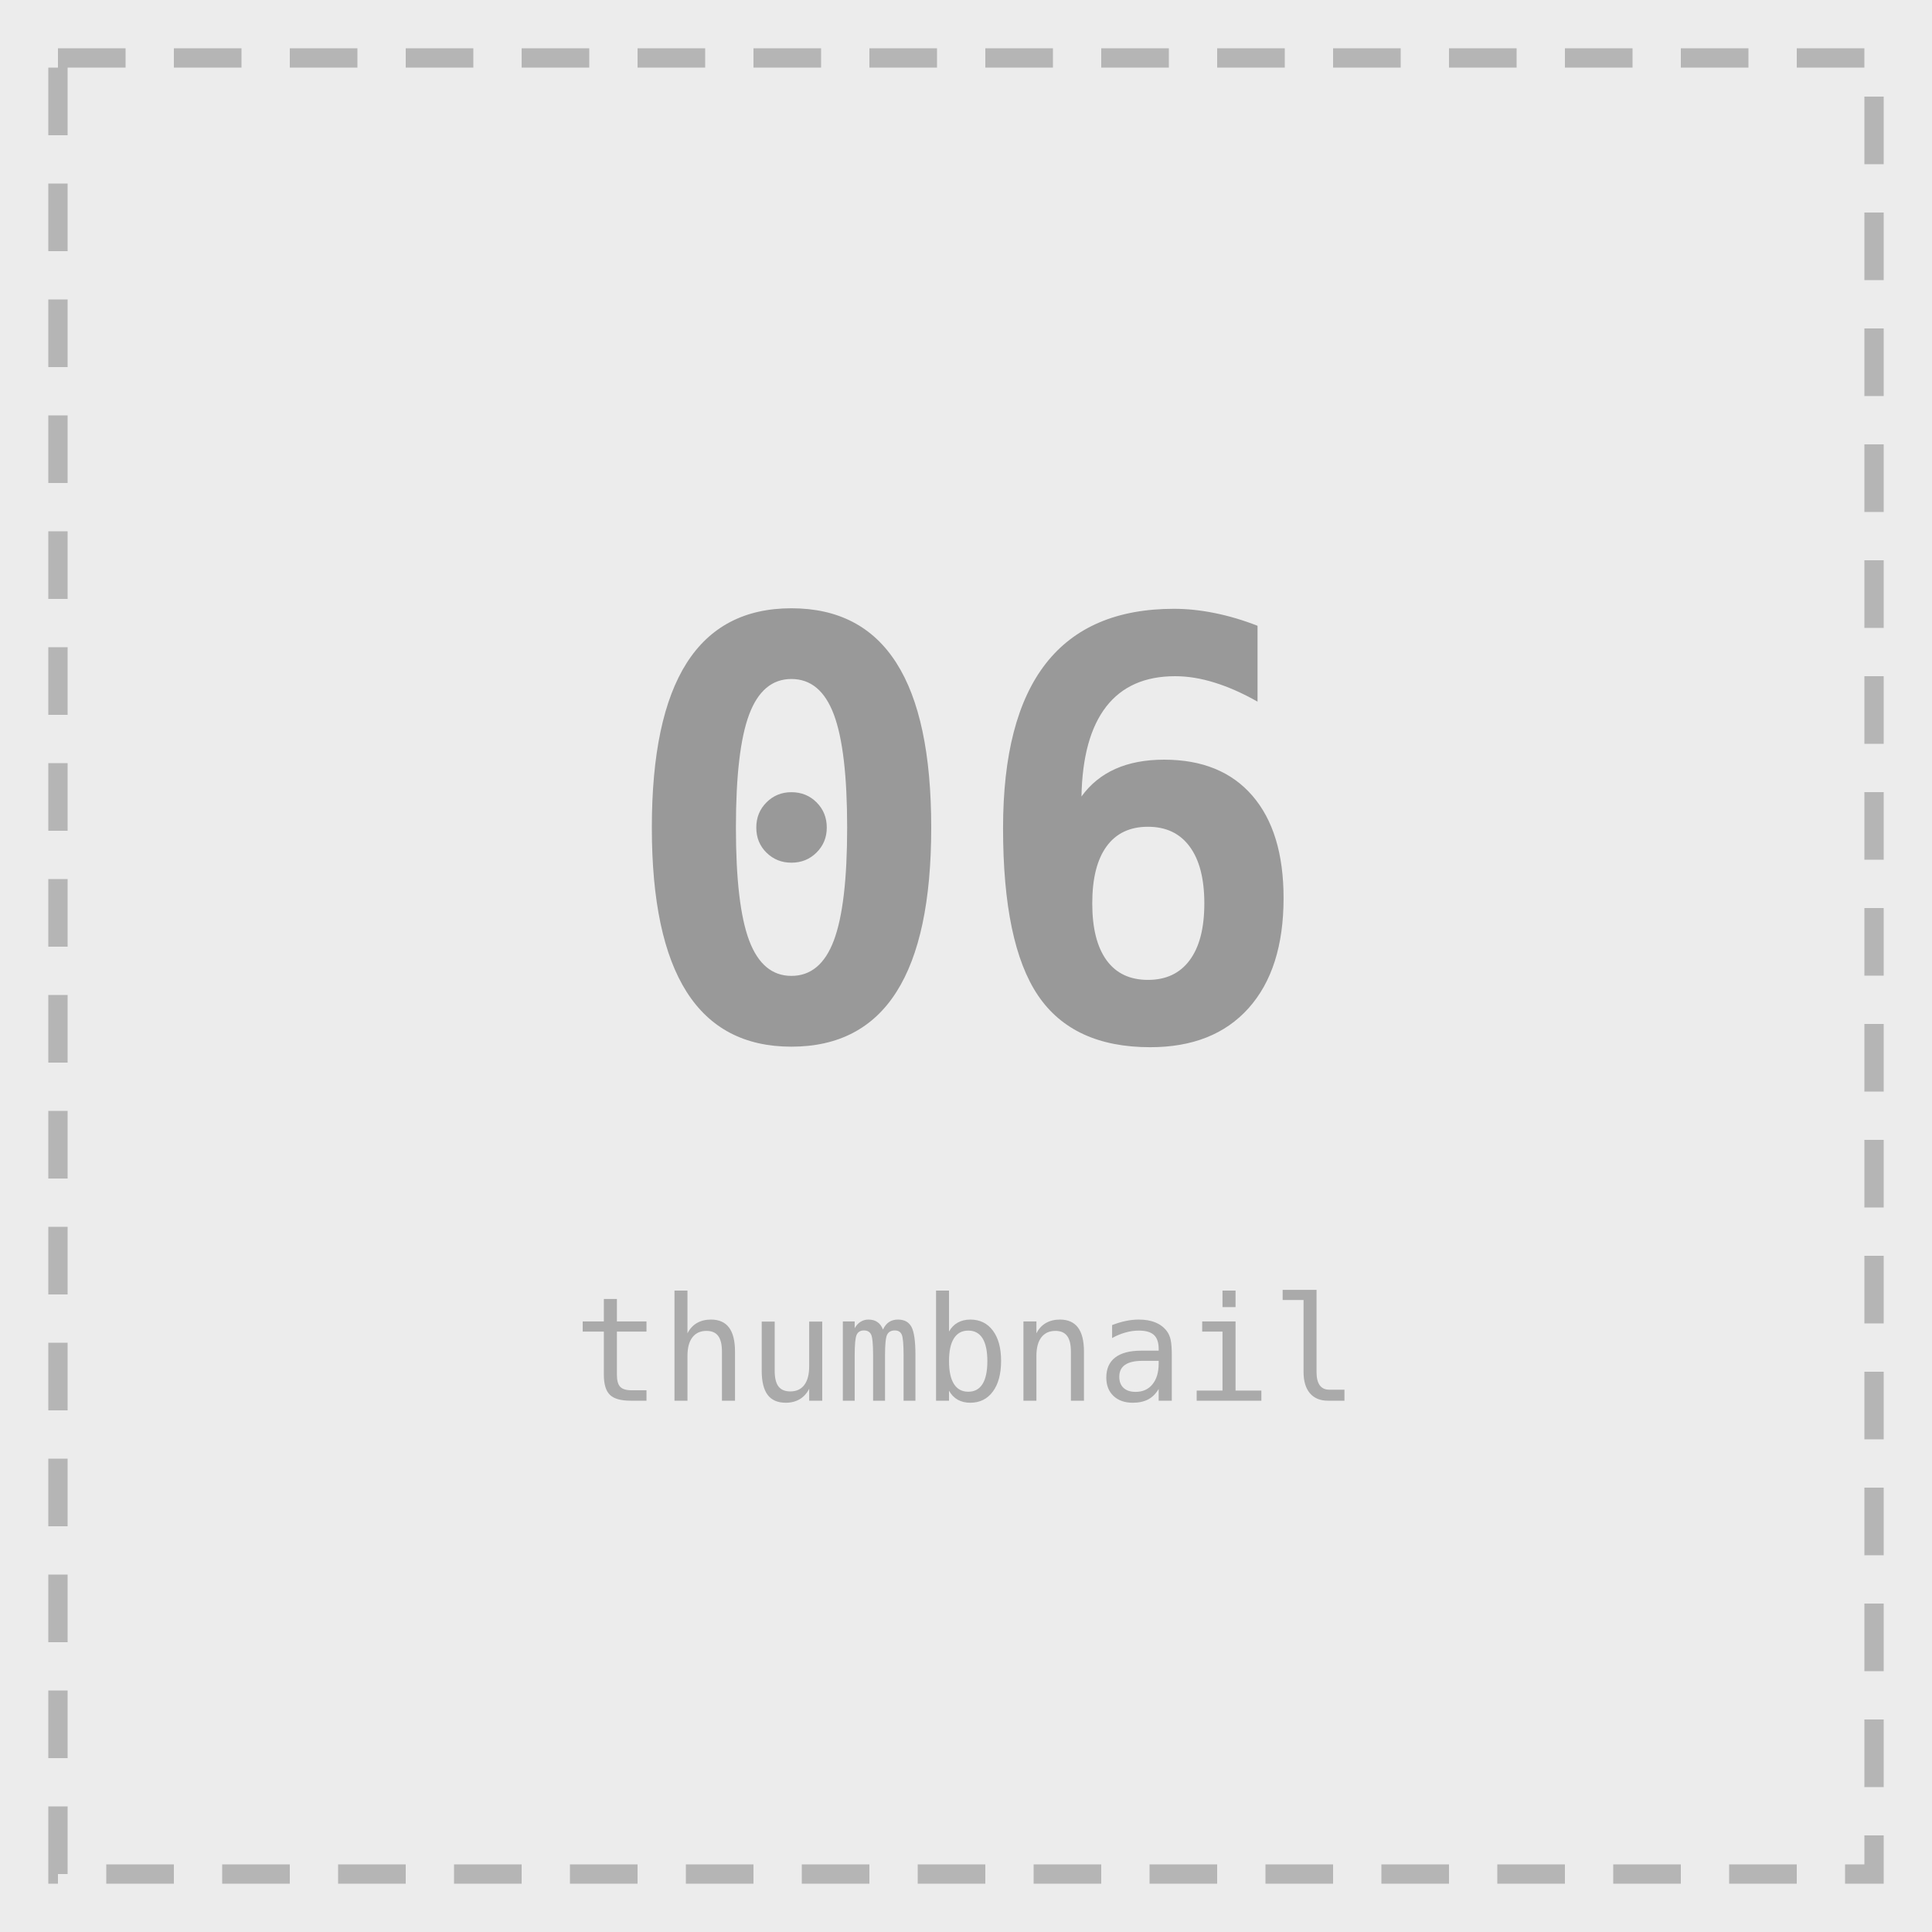
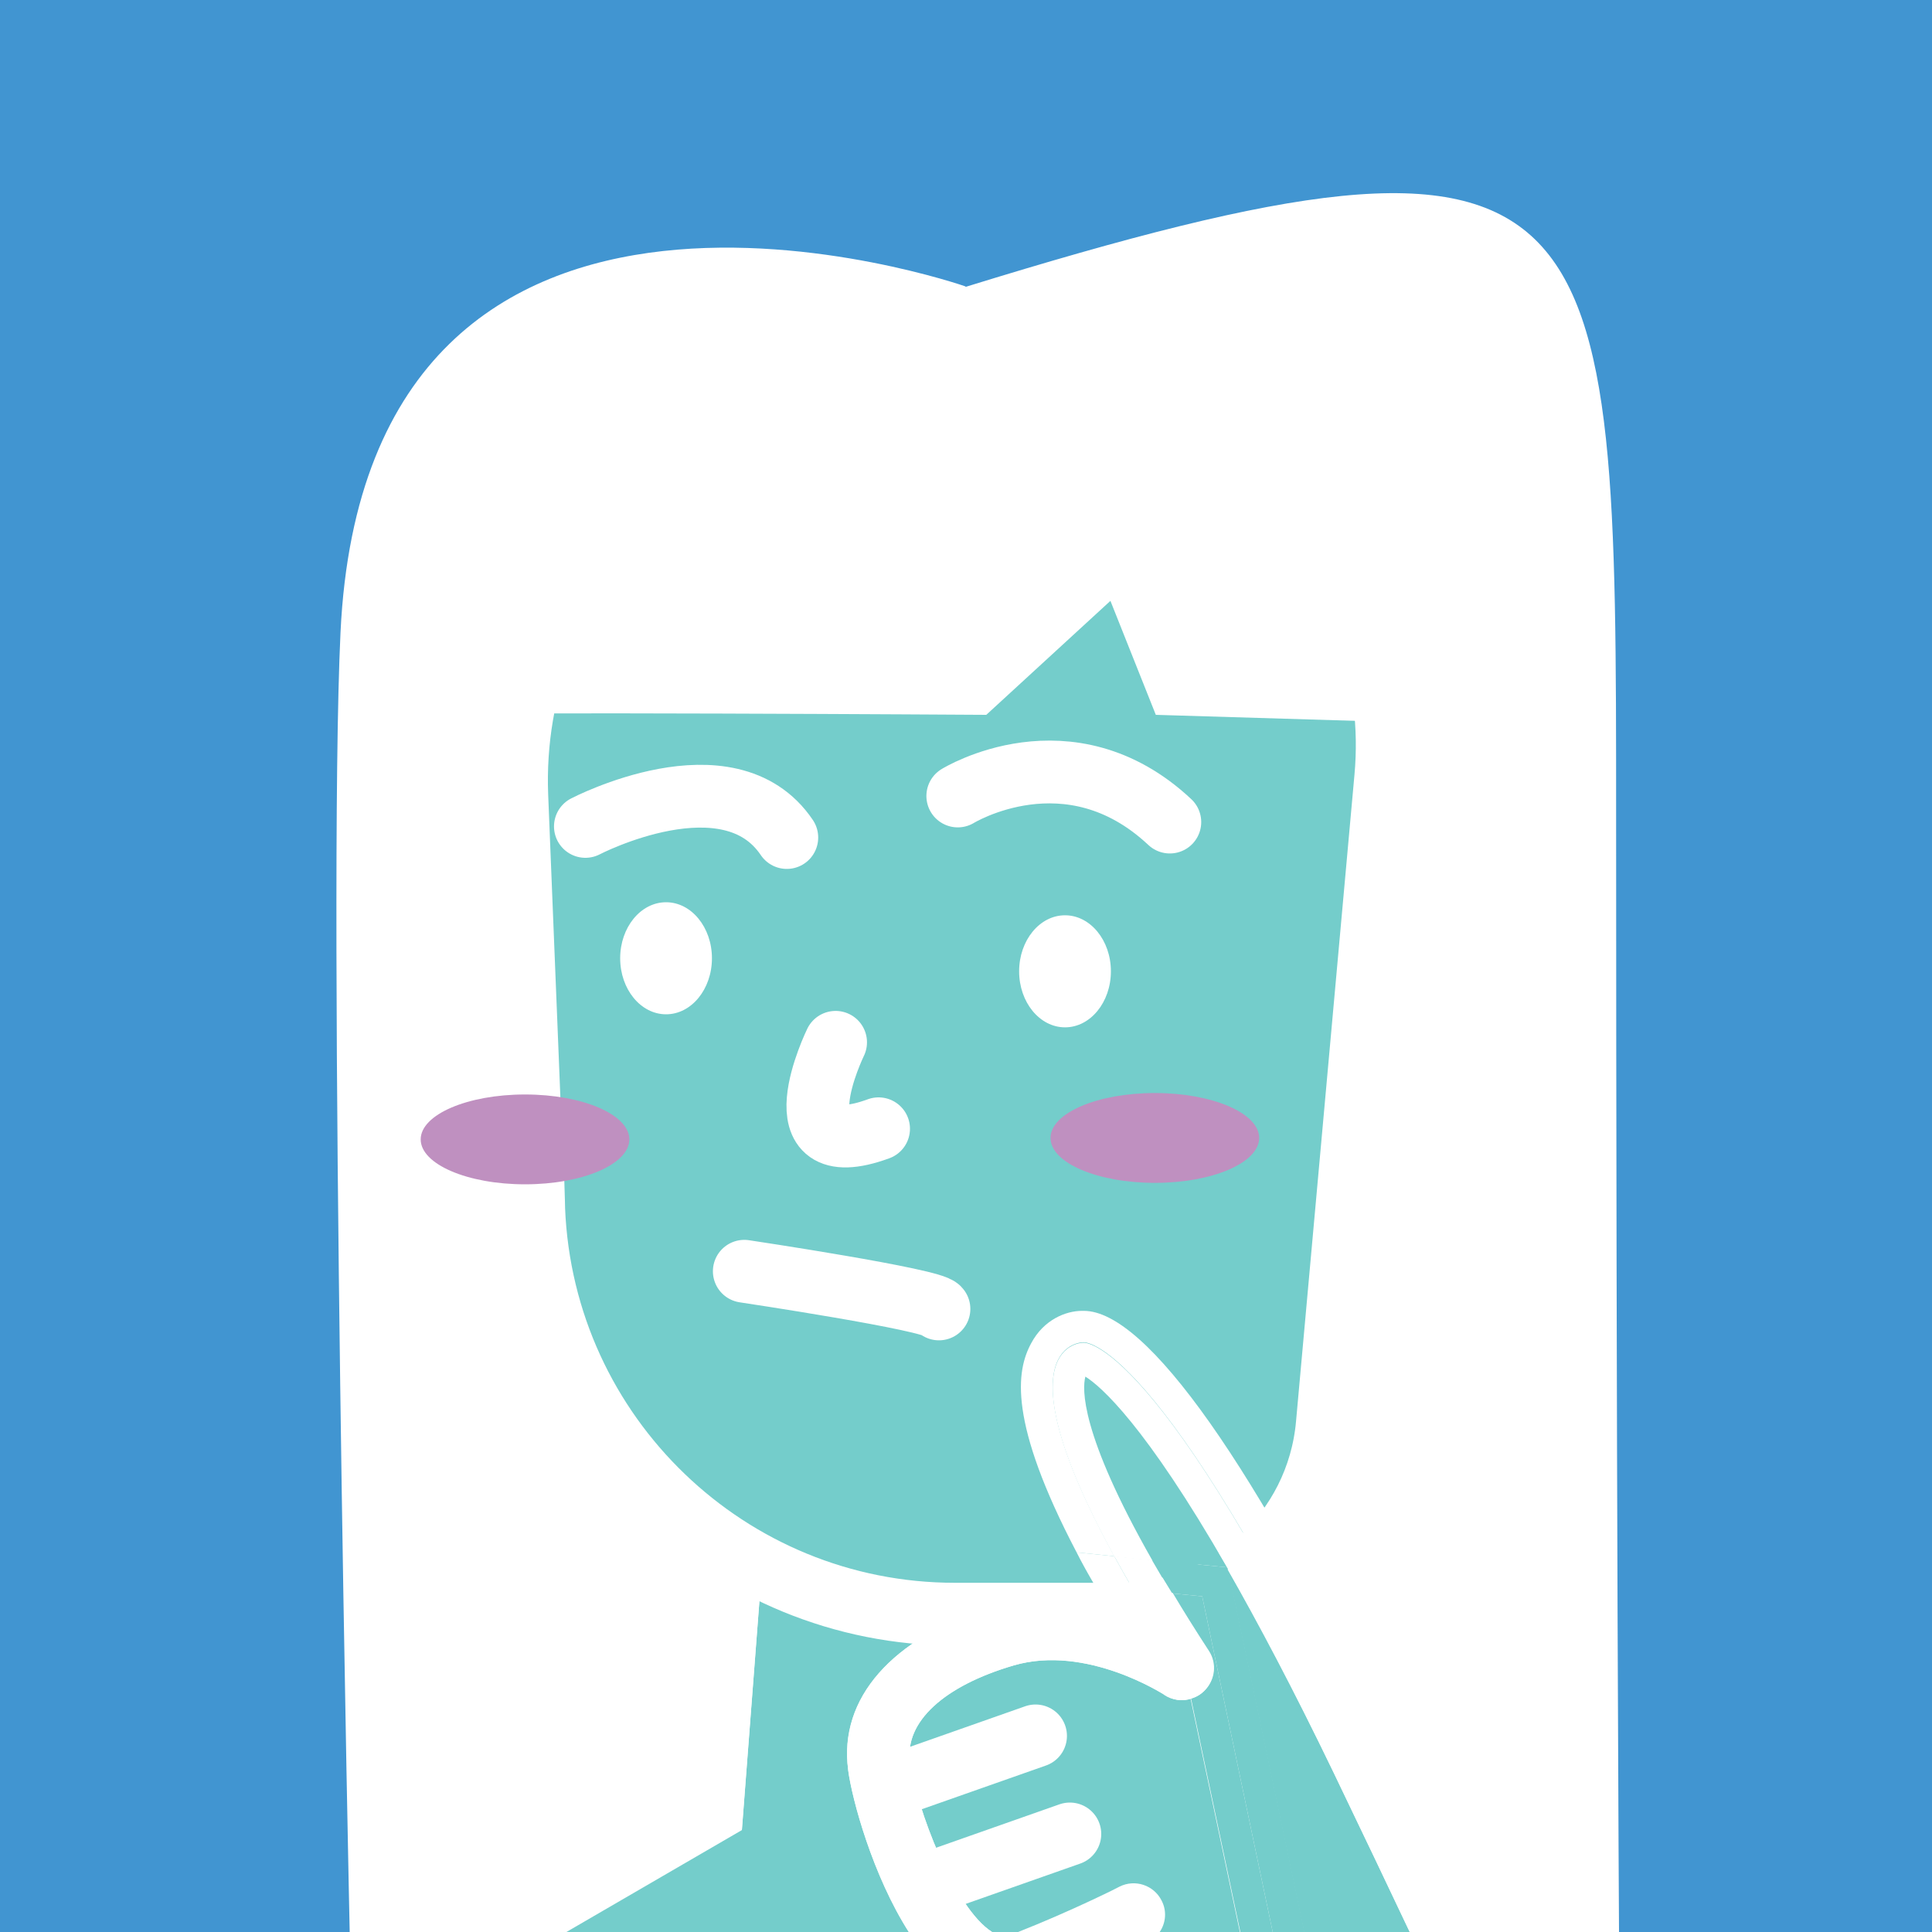
- <svg xmlns="http://www.w3.org/2000/svg" width="400" height="400" viewBox="0 0 400 400">
-   <rect width="400" height="400" fill="#ececec" />
-   <rect x="12" y="12" width="376" height="376" fill="none" stroke="#b5b5b5" stroke-width="4" stroke-dasharray="14 10" />
-   <text x="200" y="215" text-anchor="middle" font-family="monospace" font-size="120" font-weight="700" fill="#999">06</text>
-   <text x="200" y="290" text-anchor="middle" font-family="monospace" font-size="30" fill="#aaa">thumbnail</text>
+ <svg xmlns="http://www.w3.org/2000/svg" id="Layer_1" version="1.1" viewBox="0 0 400 400">
+   <defs>
+     <style>
+       .st0 {
+         fill: none;
+       }
+ 
+       .st0, .st1 {
+         stroke-linecap: round;
+       }
+ 
+       .st0, .st1, .st2 {
+         stroke: #fff;
+         stroke-miterlimit: 10;
+         stroke-width: 13px;
+       }
+ 
+       .st3 {
+         fill: #fff;
+       }
+ 
+       .st4 {
+         fill: #4195d1;
+       }
+ 
+       .st5, .st1, .st2 {
+         fill: #74cdcb;
+       }
+ 
+       .st6 {
+         fill: #bf90c0;
+       }
+     </style>
+   </defs>
+   <rect class="st4" y="0" width="400" height="400" />
+   <path class="st3" d="M199.9,59.3S76,15.9,70.5,130.9c-2.7,56.7,1.9,269.1,1.9,269.1h262.8s-.6-99.9-.6-230.9,0-151.3-134.7-109.7Z" />
+   <path class="st5" d="M175.6,366.4c-1.9-14.8,9.1-27.3,29.5-33.7l-47.6-4.7-3.9,50.9-36.5,21.2h71.1c-7.5-11.7-11.8-27.5-12.6-33.6Z" />
+   <path class="st3" d="M147.4,374.9l4.1-54.1,75.2,7.5c-1.4-2.4-2.6-4.7-3.8-6.9l-77.4-7.7-4.4,57.3-50,29h13l43.3-25.1Z" />
+   <path class="st3" d="M153.6,378.8l3.9-50.9,47.6,4.7c.4-.1.8-.3,1.2-.4,7.9-2.3,15.8-1.9,22.5-.4-.7-1.2-1.4-2.4-2.1-3.6l-75.2-7.5-4.1,54.1-43.3,25.1h13l36.5-21.2Z" />
+   <path class="st2" d="M214.1,81.2h-26.8c-45.6,0-82.1,38-80.3,83.6l2.6,64.5c.7,10.6.9,21.1.9,21.1,1.9,46.8,40.4,83.8,87.2,83.8h34.1c22.4,0,41-17.1,43-39.3l12.1-133.9c3.9-42.8-29.8-79.7-72.8-79.7Z" />
+   <path class="st3" d="M89.3,148c6.6-.7,114.9,0,114.9,0l25.7-23.6,9.4,23.6,69.7,2.1-56.8-72.4-87.7-7.6-75.3,78Z" />
+   <ellipse class="st3" cx="137.9" cy="198.4" rx="9.5" ry="11.6" />
+   <ellipse class="st3" cx="220.5" cy="201.1" rx="9.5" ry="11.6" />
+   <ellipse class="st6" cx="108.7" cy="235.9" rx="21.6" ry="9.3" />
+   <ellipse class="st6" cx="239.1" cy="235.6" rx="21.6" ry="9.3" />
+   <path class="st0" d="M121.2,171.1s29.7-15.5,41.7,2.3" />
+   <path class="st0" d="M198.3,164.8s23-14.2,43.9,5.4" />
+   <path class="st0" d="M181.9,233.7c-21.5,7.9-8.9-17.9-8.9-17.9" />
+   <path class="st0" d="M194.4,271c-.9-1.9-40.3-7.8-40.3-7.8" />
+   <path class="st5" d="M224.7,285c-.7,2.4-1.2,11.5,13.9,38l15.5,1.5c-17-29.6-26.2-37.5-29.4-39.6Z" />
+   <path class="st5" d="M263.5,400h6.6l-15.8-75.1c0-.1-.1-.2-.2-.4l-15.5-1.5c1.2,2.2,2.6,4.5,4.1,6.9l6.2.6,14.6,69.5Z" />
+   <path class="st5" d="M263.5,400l-14.6-69.5-6.2-.6c2.2,3.7,4.7,7.7,7.5,12,1.7,2.6,1.3,6-.9,8.2-.8.8-1.7,1.3-2.7,1.6l10.2,48.3h6.6Z" />
+   <path class="st3" d="M206.3,332.3c-.4.1-.8.3-1.2.4l33.7,3.4c-1.5-2.4-2.9-4.7-4.2-6.9l-8-.8c.7,1.2,1.3,2.4,2.1,3.6-6.7-1.5-14.5-1.9-22.5.4Z" />
+   <path class="st3" d="M238.6,323l-7.9-.8c1.2,2.2,2.5,4.5,3.9,6.9l8,.8c-1.5-2.4-2.8-4.7-4.1-6.9Z" />
+   <path class="st3" d="M227.3,400h.7l6.8-3.6s-3,1.5-7.4,3.6Z" />
+   <path class="st3" d="M240.6,393.5c-1.6-3.2-5.5-4.5-8.7-2.9-.1,0-10.1,5.1-21,9.4h16.5c4.5-2.1,7.4-3.6,7.4-3.6l-6.8,3.6h12.2c1.2-1.9,1.5-4.3.4-6.5Z" />
+   <path class="st3" d="M254.2,324.5h-.1c0,.1.1.2.2.3v-.3Z" />
+   <path class="st5" d="M291.9,400c-4.4-9.3-9.6-20.2-15.8-33.1-8.4-17.4-15.6-31.2-21.9-42l15.8,75.1h21.8Z" />
+   <path class="st5" d="M241.1,350.9c-.1,0-16.1-10.5-31.2-6.1-14.6,4.3-22.6,11.8-21.5,19.9,1.3,9.5,9.1,30.3,17,35.3h5.4c10.9-4.3,20.9-9.3,21-9.4,3.2-1.6,7.1-.3,8.7,2.9,1.1,2.1.9,4.6-.4,6.5h16.6l-10.2-48.3c-1.8.6-3.8.3-5.5-.8Z" />
+   <path class="st3" d="M224.3,277.9s15.3-1.8,57.7,86.2c6.8,14.2,12.5,26,17.1,35.9h7.2c-5.2-11.1-11.4-24.1-18.5-38.7-28-58.1-50.4-89.9-63.4-89.9s-.3,0-.4,0c-3.3,0-7.9,1.8-10.5,6.7-3.1,5.7-4.8,16.2,9.4,43.3l7.8.8c-24.3-44.5-6.4-44.3-6.4-44.3Z" />
+   <path class="st3" d="M175.6,366.4c.8,6.1,5.1,21.9,12.6,33.6h8c-7.8-9.9-13.2-27.1-14.1-34.4-1.5-11.4,7.8-21.6,26.1-27,18.3-5.4,36.6,6.9,36.6,6.9-2.1-3.3-4.1-6.4-6-9.4l-33.7-3.4c-20.4,6.4-31.5,18.9-29.5,33.7Z" />
+   <path class="st3" d="M224.7,285c3.2,2,12.4,10,29.4,39.6h.1s0,.4,0,.4c6.2,10.9,13.5,24.6,21.9,42,6.2,12.9,11.4,23.8,15.8,33.1h7.2c-4.7-9.9-10.3-21.7-17.1-35.9-42.3-88-57.7-86.2-57.7-86.2,0,0-17.9-.2,6.4,44.3l7.9.8c-15.1-26.5-14.5-35.7-13.9-38ZM225.1,284.4s0,0,0,0c0,0,0,0,0,0ZM225.1,284.4s0,0,0,0c0,0,0,0,0,0ZM225.1,284.4h0,0Z" />
+   <path class="st3" d="M208.1,338.6c-18.3,5.4-27.6,15.6-26.1,27,1,7.3,6.3,24.5,14.1,34.4h9.3c-7.9-5-15.7-25.8-17-35.3-1.1-8.2,7-15.7,21.5-19.9,15.1-4.4,31,6,31.2,6.1,1.7,1.1,3.7,1.4,5.5.8l-3.2-15.1-4.6-.5c1.8,3,3.8,6.1,6,9.4,0,0-18.3-12.3-36.6-6.9Z" />
+   <path class="st3" d="M243.5,336.5l3.2,15.1c1-.3,1.9-.8,2.7-1.6,2.2-2.2,2.6-5.6.9-8.2-2.8-4.3-5.3-8.3-7.5-12l-8-.8c1.3,2.2,2.7,4.5,4.2,6.9l4.6.5Z" />
+   <line class="st1" x1="184" y1="370.1" x2="214.4" y2="359.4" />
+   <line class="st1" x1="191.1" y1="390.4" x2="221.5" y2="379.7" />
+   <path class="st3" d="M234.6,329.1c-1.4-2.4-2.7-4.7-3.9-6.9l-7.8-.8c1.1,2.2,2.4,4.5,3.8,6.9l8,.8Z" />
</svg>
